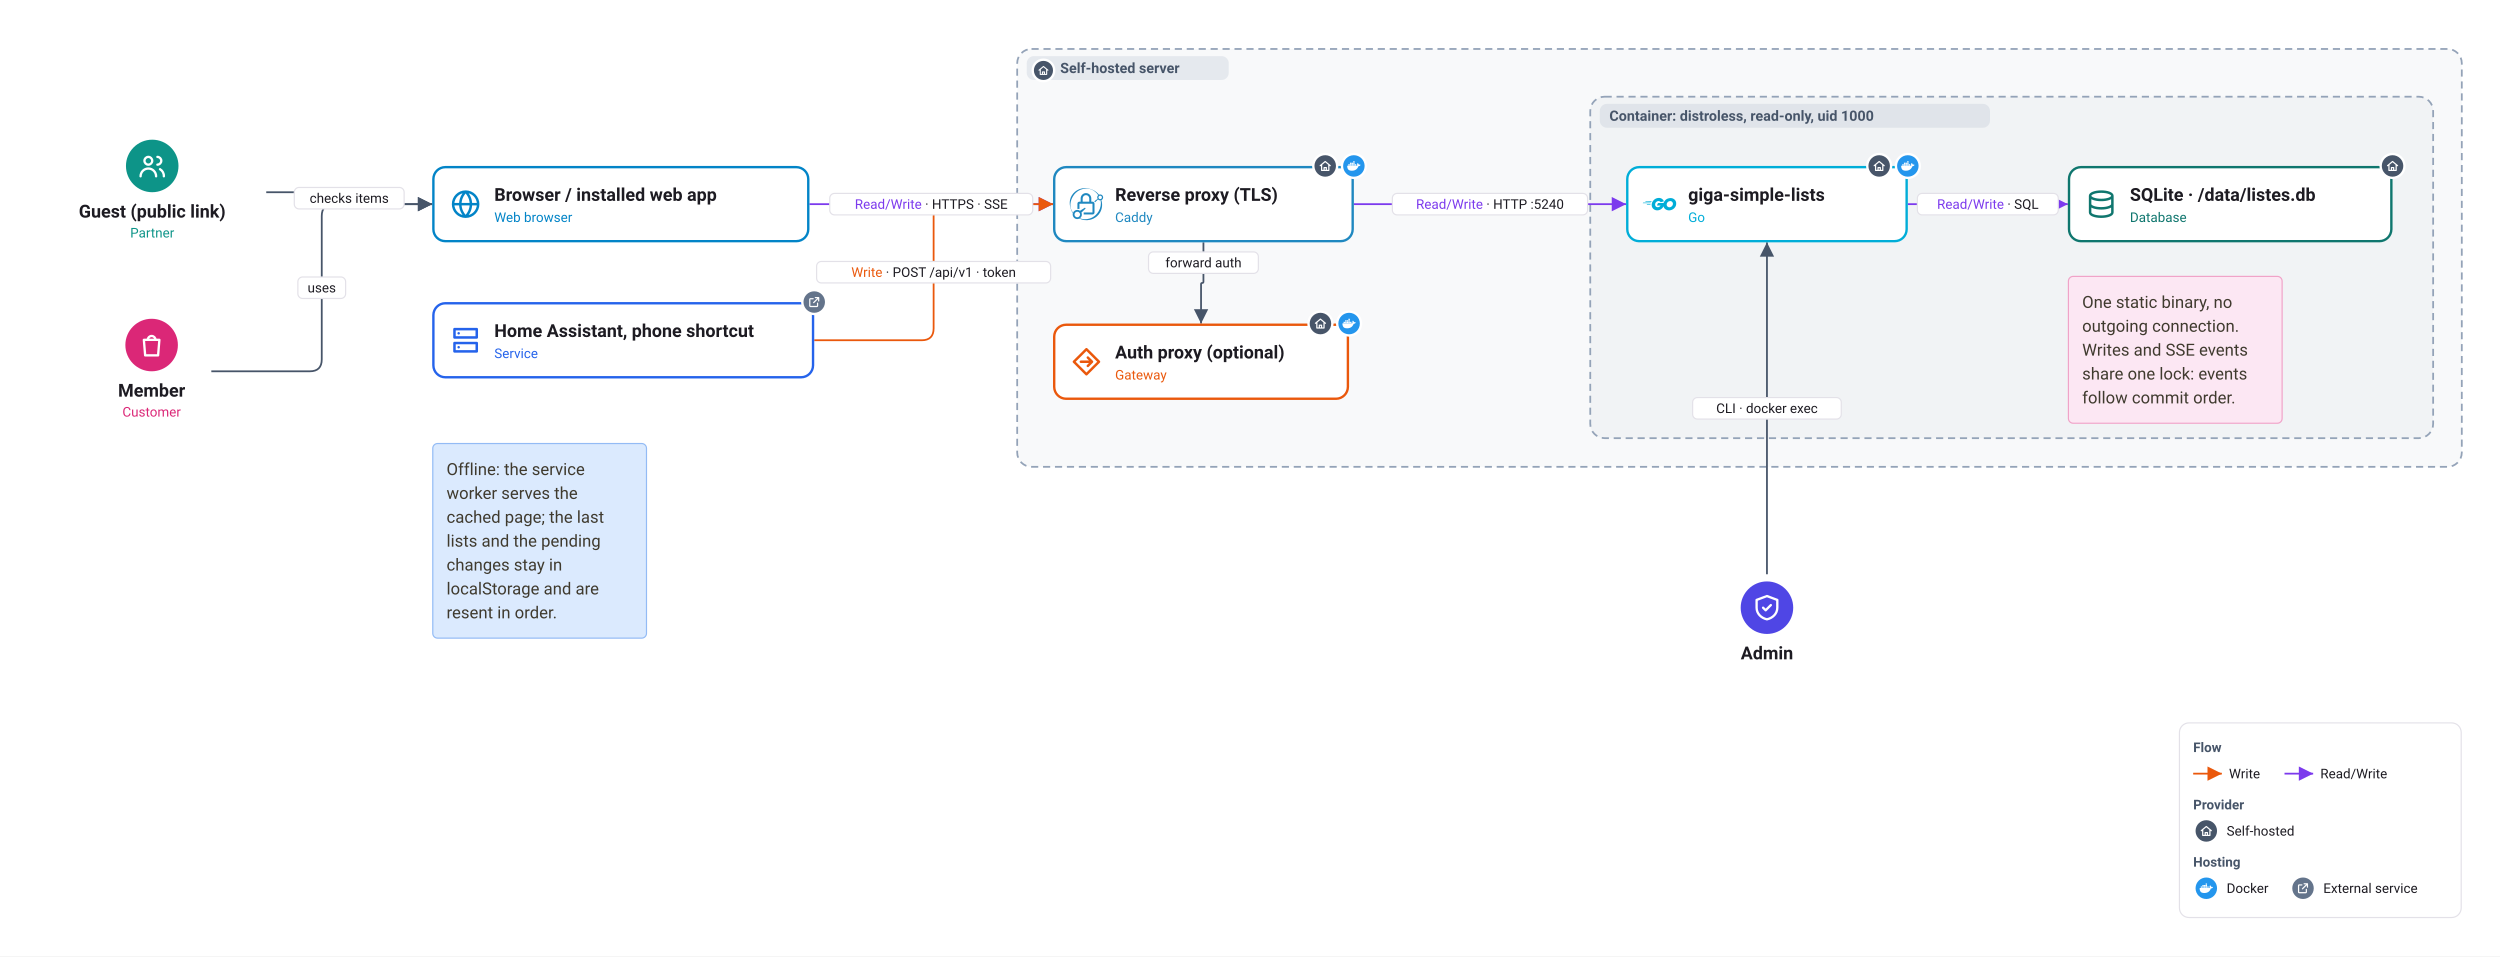
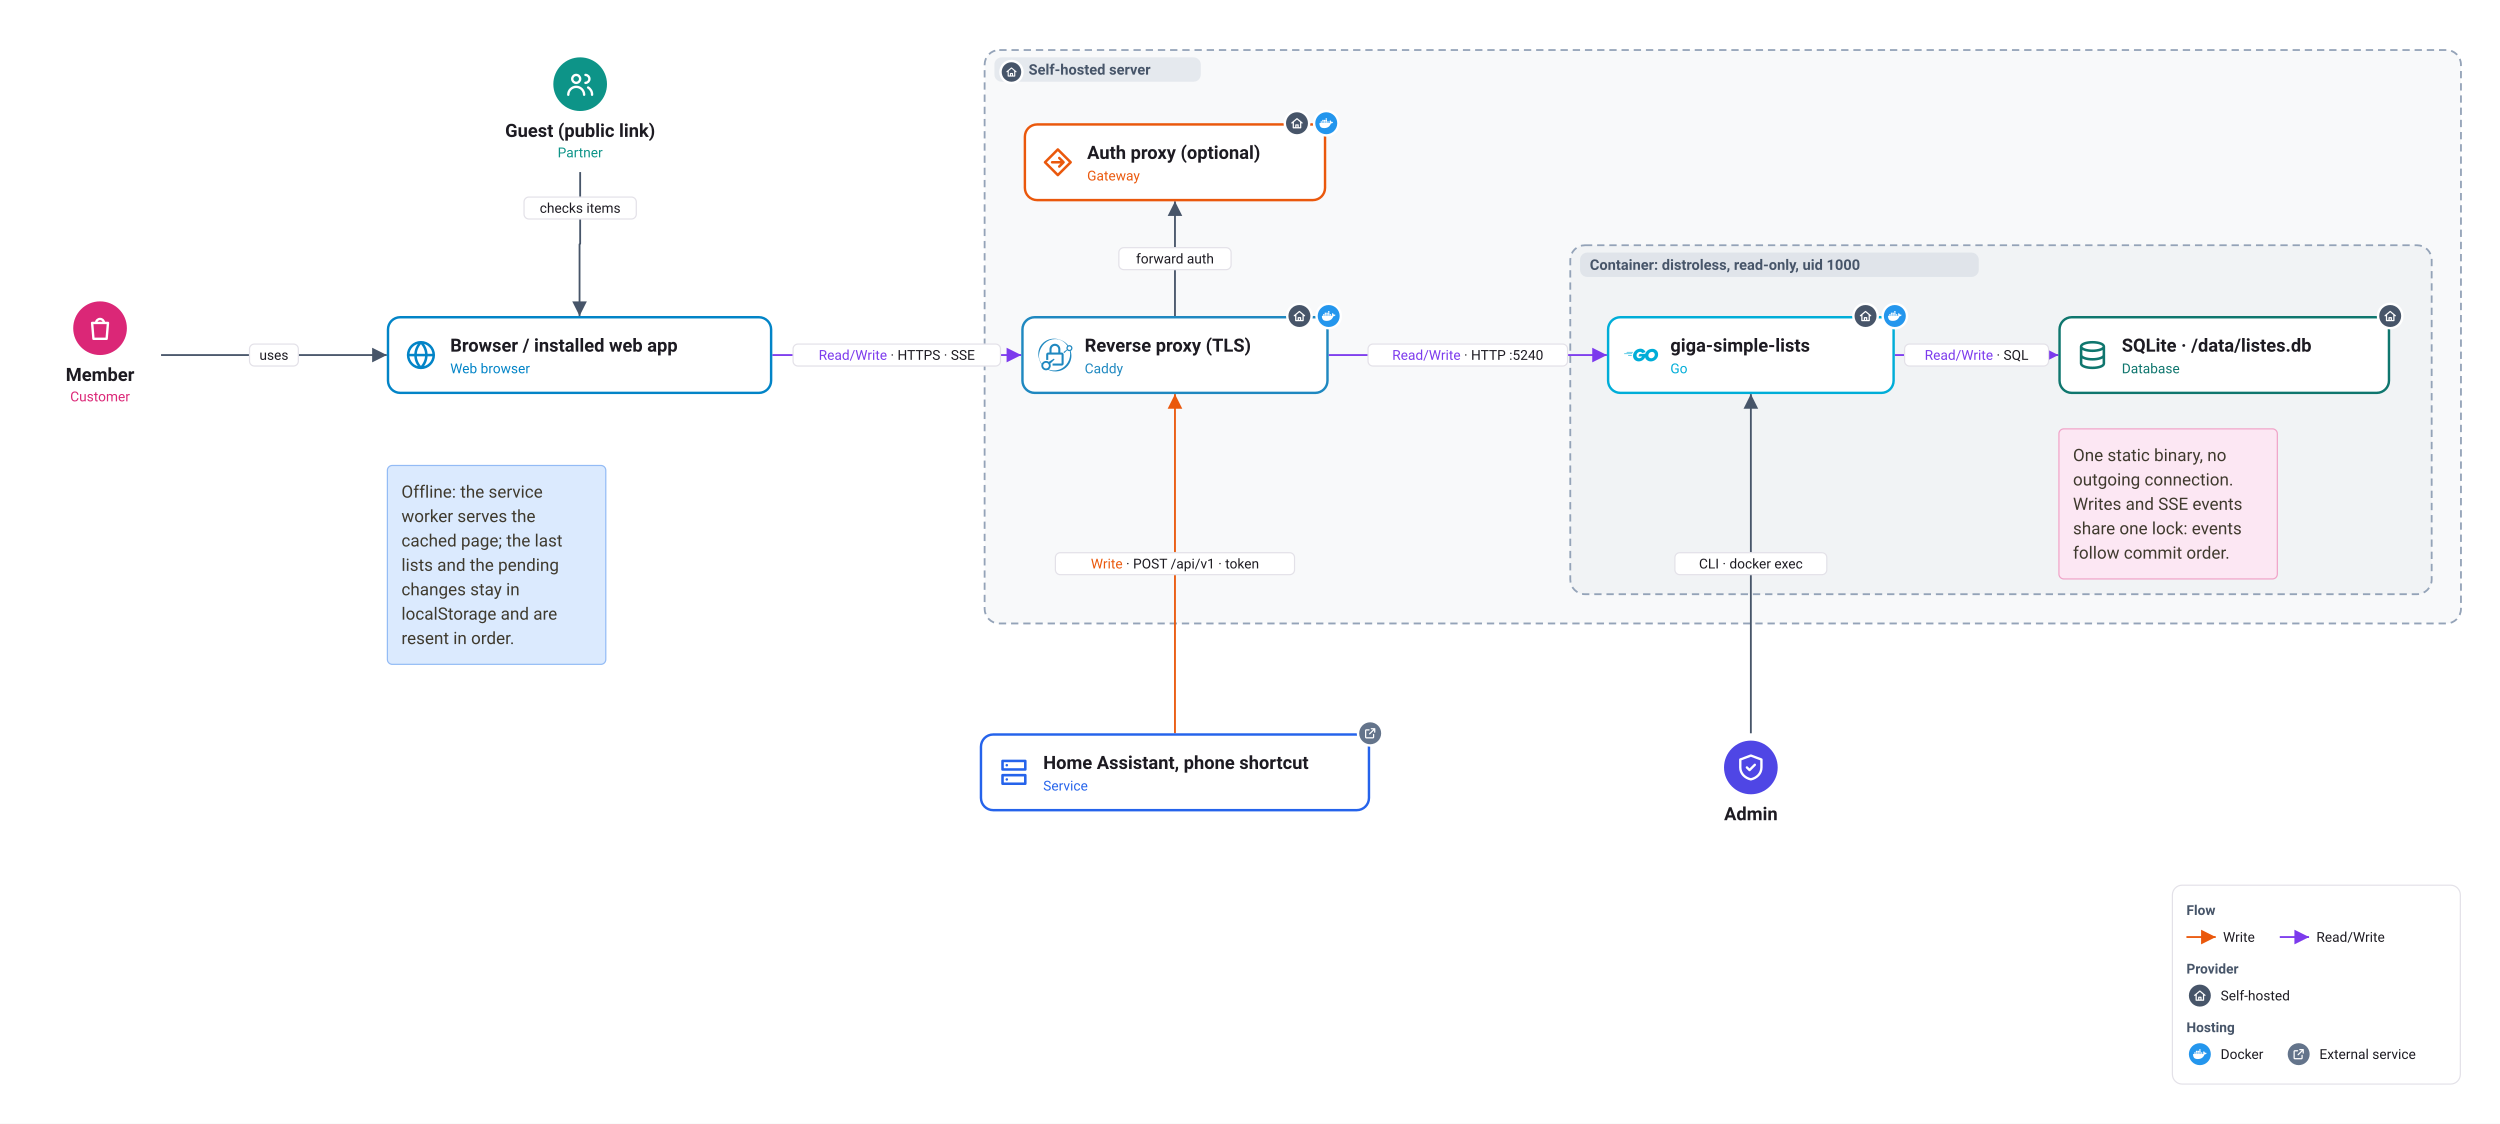
- <svg xmlns="http://www.w3.org/2000/svg" width="2094" height="801" viewBox="-32 -91 2094 801" font-family="system-ui, 'Segoe UI', Roboto, sans-serif">
+ <svg xmlns="http://www.w3.org/2000/svg" width="2049" height="921" viewBox="13 -211 2049 921" font-family="system-ui, 'Segoe UI', Roboto, sans-serif">
  <defs>
    <marker id="arrow" viewBox="0 0 10 10" refX="10" refY="5" markerWidth="8" markerHeight="8" orient="auto">
      <path d="M0,0 L10,5 L0,10 z" fill="#475569" />
    </marker>
    <marker id="arrow-7c3aed" viewBox="0 0 10 10" refX="10" refY="5" markerWidth="8" markerHeight="8" orient="auto">
      <path d="M0,0 L10,5 L0,10 z" fill="#7c3aed" />
    </marker>
    <marker id="arrow-ea580c" viewBox="0 0 10 10" refX="10" refY="5" markerWidth="8" markerHeight="8" orient="auto">
      <path d="M0,0 L10,5 L0,10 z" fill="#ea580c" />
    </marker>
  </defs>
-   <rect x="-32" y="-91" width="2094" height="801" fill="#fff" />
-   <rect x="820" y="-50" width="1210" height="350" rx="12" fill="#94a3b8" fill-opacity="0.07" stroke="#94a3b8" stroke-width="1.5" stroke-dasharray="6 4" />
-   <rect x="828" y="-44" width="169.2" height="20" rx="6" fill="#94a3b8" fill-opacity="0.18" />
+   <rect x="13" y="-211" width="2049" height="921" fill="#fff" />
+   <rect x="820" y="-170" width="1210" height="470" rx="12" fill="#94a3b8" fill-opacity="0.07" stroke="#94a3b8" stroke-width="1.5" stroke-dasharray="6 4" />
+   <rect x="828" y="-164" width="169.2" height="20" rx="6" fill="#94a3b8" fill-opacity="0.18" />
  <g>
-     <circle cx="842" cy="-32" r="10" fill="#fff" />
-     <circle cx="842" cy="-32" r="8" fill="#475569" />
-     <svg x="837.04" y="-36.96" width="9.92" height="9.92" viewBox="0 0 24 24">
+     <circle cx="842" cy="-152" r="10" fill="#fff" />
+     <circle cx="842" cy="-152" r="8" fill="#475569" />
+     <svg x="837.04" y="-156.96" width="9.92" height="9.92" viewBox="0 0 24 24">
      <path d="M3 11.5 12 4l9 7.5M5.5 9.5V20h13V9.5M10 20v-5h4v5" fill="none" stroke="#fff" stroke-width="2.2" stroke-linecap="round" stroke-linejoin="round" />
    </svg>
  </g>
-   <text x="856" y="-34" font-size="12" font-weight="600" fill="#475569" dy="0.35em">Self-hosted server</text>
+   <text x="856" y="-154" font-size="12" font-weight="600" fill="#475569" dy="0.35em">Self-hosted server</text>
  <rect x="1300" y="-10" width="706" height="286" rx="12" fill="#94a3b8" fill-opacity="0.07" stroke="#94a3b8" stroke-width="1.5" stroke-dasharray="6 4" />
  <rect x="1308" y="-4" width="326.8" height="20" rx="6" fill="#94a3b8" fill-opacity="0.18" />
  <text x="1316" y="6" font-size="12" font-weight="600" fill="#475569" dy="0.35em">Container: distroless, read-only, uid 1000</text>
-   <path d="M 191,70 L 255.5,70 Q 260.5,70 260.5,75 L 260.5,75 Q 260.5,80 265.5,80 L 330,80" fill="none" stroke="#475569" stroke-width="1.5" marker-end="url(#arrow)" />
-   <path d="M 145,220 L 227.5,220 Q 237.5,220 237.5,210 L 237.5,90 Q 237.5,80 247.5,80 L 330,80" fill="none" stroke="#475569" stroke-width="1.5" marker-end="url(#arrow)" />
+   <path d="M 488.5,-70 L 488.5,-11.25 Q 488.5,-11 488.25,-11 L 488.25,-11 Q 488,-11 488,-10.75 L 488,48" fill="none" stroke="#475569" stroke-width="1.5" marker-end="url(#arrow)" />
+   <path d="M 145,80 L 237.5,80 Q 237.5,80 237.5,80 L 237.5,80 Q 237.5,80 237.5,80 L 330,80" fill="none" stroke="#475569" stroke-width="1.5" marker-end="url(#arrow)" />
  <path d="M 646,80 L 748,80 Q 748,80 748,80 L 748,80 Q 748,80 748,80 L 850,80" fill="none" stroke="#7c3aed" stroke-width="1.5" marker-end="url(#arrow-7c3aed)" />
-   <path d="M 650,194 L 740,194 Q 750,194 750,184 L 750,90 Q 750,80 760,80 L 850,80" fill="none" stroke="#ea580c" stroke-width="1.5" marker-end="url(#arrow-ea580c)" />
-   <path d="M 976,112 L 976,145 Q 976,146 975,146 L 975,146 Q 974,146 974,147 L 974,180" fill="none" stroke="#475569" stroke-width="1.5" marker-end="url(#arrow)" />
+   <path d="M 976,390 L 976,251 Q 976,251 976,251 L 976,251 Q 976,251 976,251 L 976,112" fill="none" stroke="#ea580c" stroke-width="1.5" marker-end="url(#arrow-ea580c)" />
+   <path d="M 976,48 L 976,1 Q 976,1 976,1 L 976,1 Q 976,1 976,1 L 976,-46" fill="none" stroke="#475569" stroke-width="1.5" marker-end="url(#arrow)" />
  <path d="M 1102,80 L 1216,80 Q 1216,80 1216,80 L 1216,80 Q 1216,80 1216,80 L 1330,80" fill="none" stroke="#7c3aed" stroke-width="1.5" marker-end="url(#arrow-7c3aed)" />
  <path d="M 1448,390 L 1448,251 Q 1448,251 1448,251 L 1448,251 Q 1448,251 1448,251 L 1448,112" fill="none" stroke="#475569" stroke-width="1.5" marker-end="url(#arrow)" />
  <path d="M 1566,80 L 1633,80 Q 1633,80 1633,80 L 1633,80 Q 1633,80 1633,80 L 1700,80" fill="none" stroke="#7c3aed" stroke-width="1.5" marker-end="url(#arrow-7c3aed)" />
-   <rect x="330.5" y="280.5" width="179" height="163" rx="4" fill="#dbeafe" stroke="#93bbf5" />
-   <text x="342" y="302" font-size="14" fill="#3f3a2e" dy="0.35em">Offline: the service</text>
-   <text x="342" y="322" font-size="14" fill="#3f3a2e" dy="0.35em">worker serves the</text>
-   <text x="342" y="342" font-size="14" fill="#3f3a2e" dy="0.35em">cached page; the last</text>
-   <text x="342" y="362" font-size="14" fill="#3f3a2e" dy="0.35em">lists and the pending</text>
-   <text x="342" y="382" font-size="14" fill="#3f3a2e" dy="0.35em">changes stay in</text>
-   <text x="342" y="402" font-size="14" fill="#3f3a2e" dy="0.35em">localStorage and are</text>
-   <text x="342" y="422" font-size="14" fill="#3f3a2e" dy="0.35em">resent in order.</text>
+   <rect x="330.5" y="170.5" width="179" height="163" rx="4" fill="#dbeafe" stroke="#93bbf5" />
+   <text x="342" y="192" font-size="14" fill="#3f3a2e" dy="0.35em">Offline: the service</text>
+   <text x="342" y="212" font-size="14" fill="#3f3a2e" dy="0.35em">worker serves the</text>
+   <text x="342" y="232" font-size="14" fill="#3f3a2e" dy="0.35em">cached page; the last</text>
+   <text x="342" y="252" font-size="14" fill="#3f3a2e" dy="0.35em">lists and the pending</text>
+   <text x="342" y="272" font-size="14" fill="#3f3a2e" dy="0.35em">changes stay in</text>
+   <text x="342" y="292" font-size="14" fill="#3f3a2e" dy="0.35em">localStorage and are</text>
+   <text x="342" y="312" font-size="14" fill="#3f3a2e" dy="0.35em">resent in order.</text>
  <rect x="1700.5" y="140.5" width="179" height="123" rx="4" fill="#fce7f3" stroke="#f0a3c8" />
  <text x="1712" y="162" font-size="14" fill="#3f3a2e" dy="0.35em">One static binary, no</text>
  <text x="1712" y="182" font-size="14" fill="#3f3a2e" dy="0.35em">outgoing connection.</text>
  <text x="1712" y="202" font-size="14" fill="#3f3a2e" dy="0.35em">Writes and SSE events</text>
  <text x="1712" y="222" font-size="14" fill="#3f3a2e" dy="0.35em">share one lock: events</text>
  <text x="1712" y="242" font-size="14" fill="#3f3a2e" dy="0.35em">follow commit order.</text>
-   <rect x="214.5" y="66" width="92" height="18" rx="4" fill="#fff" stroke="#e3e1e8" />
-   <text x="260.5" y="75" font-size="11.25" fill="#1d1b22" text-anchor="middle" dy="0.35em">checks items</text>
-   <rect x="217.5" y="141" width="40" height="18" rx="4" fill="#fff" stroke="#e3e1e8" />
-   <text x="237.5" y="150" font-size="11.25" fill="#1d1b22" text-anchor="middle" dy="0.35em">uses</text>
+   <rect x="442.5" y="-49.5" width="92" height="18" rx="4" fill="#fff" stroke="#e3e1e8" />
+   <text x="488.5" y="-40.5" font-size="11.25" fill="#1d1b22" text-anchor="middle" dy="0.35em">checks items</text>
+   <rect x="217.5" y="71" width="40" height="18" rx="4" fill="#fff" stroke="#e3e1e8" />
+   <text x="237.5" y="80" font-size="11.25" fill="#1d1b22" text-anchor="middle" dy="0.35em">uses</text>
  <rect x="663" y="71" width="170" height="18" rx="4" fill="#fff" stroke="#e3e1e8" />
  <text x="748" y="80" font-size="11.25" fill="#1d1b22" text-anchor="middle" dy="0.35em">
    <tspan fill="#7c3aed">Read/Write</tspan> · HTTPS · SSE</text>
-   <rect x="652" y="128" width="196" height="18" rx="4" fill="#fff" stroke="#e3e1e8" />
-   <text x="750" y="137" font-size="11.25" fill="#1d1b22" text-anchor="middle" dy="0.35em">
+   <rect x="878" y="242" width="196" height="18" rx="4" fill="#fff" stroke="#e3e1e8" />
+   <text x="976" y="251" font-size="11.25" fill="#1d1b22" text-anchor="middle" dy="0.35em">
    <tspan fill="#ea580c">Write</tspan> · POST /api/v1 · token</text>
-   <rect x="930" y="120" width="92" height="18" rx="4" fill="#fff" stroke="#e3e1e8" />
-   <text x="976" y="129" font-size="11.25" fill="#1d1b22" text-anchor="middle" dy="0.35em">forward auth</text>
+   <rect x="930" y="-8" width="92" height="18" rx="4" fill="#fff" stroke="#e3e1e8" />
+   <text x="976" y="1" font-size="11.25" fill="#1d1b22" text-anchor="middle" dy="0.35em">forward auth</text>
  <rect x="1134.25" y="71" width="163.5" height="18" rx="4" fill="#fff" stroke="#e3e1e8" />
  <text x="1216" y="80" font-size="11.25" fill="#1d1b22" text-anchor="middle" dy="0.35em">
    <tspan fill="#7c3aed">Read/Write</tspan> · HTTP :5240</text>
  <rect x="1385.75" y="242" width="124.5" height="18" rx="4" fill="#fff" stroke="#e3e1e8" />
  <text x="1448" y="251" font-size="11.25" fill="#1d1b22" text-anchor="middle" dy="0.35em">CLI · docker exec</text>
  <rect x="1574" y="71" width="118" height="18" rx="4" fill="#fff" stroke="#e3e1e8" />
  <text x="1633" y="80" font-size="11.25" fill="#1d1b22" text-anchor="middle" dy="0.35em">
    <tspan fill="#7c3aed">Read/Write</tspan> · SQL</text>
-   <circle cx="95.5" cy="48" r="22" fill="#0d9488" />
-   <svg x="82.5" y="35" width="26" height="26" viewBox="0 0 24 24">
+   <circle cx="488.5" cy="-142" r="22" fill="#0d9488" />
+   <svg x="475.5" y="-155" width="26" height="26" viewBox="0 0 24 24">
    <path d="M9 11a3 3 0 1 0 0-6 3 3 0 0 0 0 6zM3 20a6 6 0 0 1 12 0M16 5a3 3 0 0 1 0 6M18 14.5a6 6 0 0 1 3 5.5" fill="none" stroke="#fff" stroke-width="1.8" stroke-linecap="round" stroke-linejoin="round" />
  </svg>
-   <text x="95.5" y="86" font-size="15" font-weight="600" fill="#1d1b22" text-anchor="middle" dy="0.35em">Guest (public link)</text>
-   <text x="95.5" y="104" font-size="11.25" fill="#0d9488" text-anchor="middle" dy="0.35em">Partner</text>
-   <circle cx="95" cy="198" r="22" fill="#db2777" />
-   <svg x="82" y="185" width="26" height="26" viewBox="0 0 24 24">
+   <text x="488.5" y="-104" font-size="15" font-weight="600" fill="#1d1b22" text-anchor="middle" dy="0.35em">Guest (public link)</text>
+   <text x="488.5" y="-86" font-size="11.25" fill="#0d9488" text-anchor="middle" dy="0.35em">Partner</text>
+   <circle cx="95" cy="58" r="22" fill="#db2777" />
+   <svg x="82" y="45" width="26" height="26" viewBox="0 0 24 24">
    <path d="M6 8h12l-1 12H7zM9 8a3 3 0 0 1 6 0" fill="none" stroke="#fff" stroke-width="1.8" stroke-linecap="round" stroke-linejoin="round" />
  </svg>
-   <text x="95" y="236" font-size="15" font-weight="600" fill="#1d1b22" text-anchor="middle" dy="0.35em">Member</text>
-   <text x="95" y="254" font-size="11.25" fill="#db2777" text-anchor="middle" dy="0.35em">Customer</text>
+   <text x="95" y="96" font-size="15" font-weight="600" fill="#1d1b22" text-anchor="middle" dy="0.35em">Member</text>
+   <text x="95" y="114" font-size="11.25" fill="#db2777" text-anchor="middle" dy="0.35em">Customer</text>
  <circle cx="1448" cy="418" r="22" fill="#4f46e5" />
  <svg x="1435" y="405" width="26" height="26" viewBox="0 0 24 24">
    <path d="M12 3l8 3v6c0 4.5-3.4 8-8 9-4.6-1-8-4.5-8-9V6zM9 12l2 2 4-4" fill="none" stroke="#fff" stroke-width="1.8" stroke-linecap="round" stroke-linejoin="round" />
  </svg>
  <text x="1448" y="456" font-size="15" font-weight="600" fill="#1d1b22" text-anchor="middle" dy="0.35em">Admin</text>
  <rect x="331" y="49" width="314" height="62" rx="10" fill="#fff" stroke="#0284c7" stroke-width="2" />
  <svg x="344" y="66" width="28" height="28" viewBox="0 0 24 24">
    <path d="M12 3a9 9 0 1 0 0 18 9 9 0 0 0 0-18zM3 12h18M12 3c2.5 2.6 3.8 5.6 3.8 9s-1.3 6.4-3.8 9M12 3c-2.5 2.6-3.8 5.6-3.8 9s1.3 6.4 3.8 9" fill="none" stroke="#0284c7" stroke-width="1.8" stroke-linecap="round" stroke-linejoin="round" />
  </svg>
  <text x="382" y="72" font-size="15" font-weight="600" fill="#1d1b22" dy="0.35em">Browser / installed web app</text>
  <text x="382" y="91" font-size="11.25" fill="#0284c7" dy="0.35em">Web browser</text>
-   <rect x="331" y="163" width="318" height="62" rx="10" fill="#fff" stroke="#2563eb" stroke-width="2" />
-   <svg x="344" y="180" width="28" height="28" viewBox="0 0 24 24">
+   <rect x="817" y="391" width="318" height="62" rx="10" fill="#fff" stroke="#2563eb" stroke-width="2" />
+   <svg x="830" y="408" width="28" height="28" viewBox="0 0 24 24">
    <path d="M4 4h16v6H4zM4 14h16v6H4zM7 7h.01M7 17h.01" fill="none" stroke="#2563eb" stroke-width="1.8" stroke-linecap="round" stroke-linejoin="round" />
  </svg>
-   <text x="382" y="186" font-size="15" font-weight="600" fill="#1d1b22" dy="0.35em" textLength="254" lengthAdjust="spacingAndGlyphs">Home Assistant, phone shortcut</text>
-   <text x="382" y="205" font-size="11.25" fill="#2563eb" dy="0.35em">Service</text>
-   <g transform="translate(639 151)">
+   <text x="868" y="414" font-size="15" font-weight="600" fill="#1d1b22" dy="0.35em" textLength="254" lengthAdjust="spacingAndGlyphs">Home Assistant, phone shortcut</text>
+   <text x="868" y="433" font-size="11.25" fill="#2563eb" dy="0.35em">Service</text>
+   <g transform="translate(1125 379)">
    <g>
      <circle cx="11" cy="11" r="11" fill="#fff" />
      <circle cx="11" cy="11" r="9" fill="#64748b" />
      <svg x="5.42" y="5.42" width="11.16" height="11.16" viewBox="0 0 24 24">
        <path d="M14 4h6v6M20 4l-9 9M18 14v5a1 1 0 0 1-1 1H5a1 1 0 0 1-1-1V7a1 1 0 0 1 1-1h5" fill="none" stroke="#fff" stroke-width="2.2" stroke-linecap="round" stroke-linejoin="round" />
      </svg>
    </g>
  </g>
  <rect x="851" y="49" width="250" height="62" rx="10" fill="#fff" stroke="#1F88C0" stroke-width="2" />
  <svg x="864" y="66" width="28" height="28" viewBox="0 0 24 24">
    <path d="M11.094.47c-.842 0-1.696.092-2.552.288a11.37 11.37 0 0 0-4.87 2.423 10.632 10.632 0 0 0-2.36 2.826A10.132 10.132 0 0 0 .305 8.582c-.398 1.62-.4 3.336-.043 5.048.085.405.183.809.31 1.212a11.85 11.85 0 0 0 1.662 3.729 3.273 3.273 0 0 0-.086.427 3.323 3.323 0 0 0 2.848 3.71 3.279 3.279 0 0 0 1.947-.346c1.045.51 2.17.864 3.339 1.04a11.66 11.66 0 0 0 4.285-.155 11.566 11.566 0 0 0 4.936-2.485 10.643 10.643 0 0 0 2.352-2.894 11.164 11.164 0 0 0 1.356-4.424 11.214 11.214 0 0 0-.498-4.335c.175-.077.338-.175.486-.293a.444.444 89.992 0 0 .001 0c.402-.322.693-.794.777-1.342a2.146 2.146 0 0 0-1.79-2.434 2.115 2.115 0 0 0-1.205.171c-.038-.043-.078-.086-.113-.13a11.693 11.693 0 0 0-3.476-2.93 13.348 13.348 0 0 0-1.76-.81 13.55 13.55 0 0 0-2.06-.613A12.121 12.121 0 0 0 11.093.47Zm.714.328c.345-.004.688.01 1.028.042a9.892 9.892 0 0 1 2.743.639c.984.39 1.89.958 2.707 1.632.803.662 1.502 1.45 2.091 2.328.026.039.048.08.07.12a2.12 2.12 0 0 0-.435 2.646c-.158.114-.97.692-1.634 1.183-.414.308-.733.557-.733.557l.581.68s.296-.276.665-.638c.572-.562 1.229-1.233 1.395-1.403a2.122 2.122 0 0 0 1.907.677 11.229 11.229 0 0 1-.013 4.046 11.41 11.41 0 0 1-1.475 3.897 12.343 12.343 0 0 1-2.079 2.587c-1.19 1.125-2.633 2.022-4.306 2.531a10.826 10.826 0 0 1-3.973.484 11.04 11.04 0 0 1-3.057-.652 3.304 3.304 0 0 0 1.417-2.294 3.275 3.275 0 0 0-.294-1.842c.18-.162.403-.363.656-.6 1.015-.955 2.353-2.303 2.353-2.303l-.47-.599s-1.63.972-2.801 1.728c-.307.198-.573.378-.777.517a3.273 3.273 0 0 0-1.516-.611c-1.507-.198-2.927.672-3.487 2.017a10.323 10.323 0 0 1-.695-1.078A10.92 10.92 0 0 1 .728 14.8a10.35 10.35 0 0 1-.2-1.212c-.164-1.653.103-3.258.629-4.754a12.95 12.95 0 0 1 1.087-2.288c.57-.968 1.248-1.872 2.069-2.656A11.013 11.013 0 0 1 11.808.797Zm-.147 3.257a3.838 3.838 0 0 0-3.82 3.82v2.36h-.94c-.751 0-1.377.625-1.377 1.377v3.8h1.46v-3.718h9.354v6.264H10.02v1.46h6.4c.751 0 1.377-.625 1.377-1.377v-6.43c0-.751-.626-1.377-1.377-1.377h-.94v-2.36a3.838 3.838 0 0 0-3.82-3.819zm0 1.46a2.371 2.371 0 0 1 2.36 2.36v2.36H9.3v-2.36a2.372 2.372 0 0 1 2.36-2.36zm10.141.392a1.253 1.253 0 0 1 1.296 1.434c-.049.319-.217.59-.453.78-.266.213-.61.318-.968.264a1.253 1.253 0 0 1-1.045-1.42 1.255 1.255 0 0 1 1.17-1.058zM5.384 17.425a2.02 2.02 0 0 1 1.917 1.298c.116.3.159.628.114.967a2.015 2.015 0 0 1-2.249 1.728 2.016 2.016 0 0 1-1.727-2.25 2.017 2.017 0 0 1 1.945-1.743z" fill="#1F88C0" />
  </svg>
  <text x="902" y="72" font-size="15" font-weight="600" fill="#1d1b22" dy="0.35em">Reverse proxy (TLS)</text>
  <text x="902" y="91" font-size="11.25" fill="#1F88C0" dy="0.35em">Caddy</text>
  <g transform="translate(1067 37)">
    <g>
      <circle cx="11" cy="11" r="11" fill="#fff" />
      <circle cx="11" cy="11" r="9" fill="#475569" />
      <svg x="5.42" y="5.42" width="11.16" height="11.16" viewBox="0 0 24 24">
        <path d="M3 11.5 12 4l9 7.5M5.5 9.5V20h13V9.5M10 20v-5h4v5" fill="none" stroke="#fff" stroke-width="2.2" stroke-linecap="round" stroke-linejoin="round" />
      </svg>
    </g>
  </g>
  <g transform="translate(1091 37)">
    <g>
      <circle cx="11" cy="11" r="11" fill="#fff" />
      <circle cx="11" cy="11" r="9" fill="#2496ED" />
      <svg x="5.42" y="5.42" width="11.16" height="11.16" viewBox="0 0 24 24">
        <path d="M13.983 11.078h2.119a.186.186 0 00.186-.185V9.006a.186.186 0 00-.186-.186h-2.119a.185.185 0 00-.185.185v1.888c0 .102.083.185.185.185m-2.954-5.43h2.118a.186.186 0 00.186-.186V3.574a.186.186 0 00-.186-.185h-2.118a.185.185 0 00-.185.185v1.888c0 .102.082.185.185.185m0 2.716h2.118a.187.187 0 00.186-.186V6.29a.186.186 0 00-.186-.185h-2.118a.185.185 0 00-.185.185v1.887c0 .102.082.185.185.186m-2.93 0h2.12a.186.186 0 00.184-.186V6.29a.185.185 0 00-.185-.185H8.1a.185.185 0 00-.185.185v1.887c0 .102.083.185.185.186m-2.964 0h2.119a.186.186 0 00.185-.186V6.29a.185.185 0 00-.185-.185H5.136a.186.186 0 00-.186.185v1.887c0 .102.084.185.186.186m5.893 2.715h2.118a.186.186 0 00.186-.185V9.006a.186.186 0 00-.186-.186h-2.118a.185.185 0 00-.185.185v1.888c0 .102.082.185.185.185m-2.93 0h2.12a.185.185 0 00.184-.185V9.006a.185.185 0 00-.184-.186h-2.12a.185.185 0 00-.184.185v1.888c0 .102.083.185.185.185m-2.964 0h2.119a.185.185 0 00.185-.185V9.006a.185.185 0 00-.184-.186h-2.12a.186.186 0 00-.186.186v1.887c0 .102.084.185.186.185m-2.92 0h2.12a.185.185 0 00.184-.185V9.006a.185.185 0 00-.184-.186h-2.12a.185.185 0 00-.184.185v1.888c0 .102.082.185.185.185M23.763 9.89c-.065-.051-.672-.51-1.954-.51-.338.001-.676.03-1.01.087-.248-1.7-1.653-2.53-1.716-2.566l-.344-.199-.226.327c-.284.438-.49.922-.612 1.43-.23.97-.09 1.882.403 2.661-.595.332-1.55.413-1.744.42H.751a.751.751 0 00-.75.748 11.376 11.376 0 00.692 4.062c.545 1.428 1.355 2.48 2.41 3.124 1.18.723 3.1 1.137 5.275 1.137.983.003 1.963-.086 2.93-.266a12.248 12.248 0 003.823-1.389c.98-.567 1.86-1.288 2.61-2.136 1.252-1.418 1.998-2.997 2.553-4.4h.221c1.372 0 2.215-.549 2.68-1.009.309-.293.55-.65.707-1.046l.098-.288Z" fill="#fff" />
      </svg>
    </g>
  </g>
-   <rect x="851" y="181" width="246" height="62" rx="10" fill="#fff" stroke="#ea580c" stroke-width="2" />
-   <svg x="864" y="198" width="28" height="28" viewBox="0 0 24 24">
+   <rect x="853" y="-109" width="246" height="62" rx="10" fill="#fff" stroke="#ea580c" stroke-width="2" />
+   <svg x="866" y="-92" width="28" height="28" viewBox="0 0 24 24">
    <path d="M12 3l9 9-9 9-9-9zM8 12h8M13 9l3 3-3 3" fill="none" stroke="#ea580c" stroke-width="1.8" stroke-linecap="round" stroke-linejoin="round" />
  </svg>
-   <text x="902" y="204" font-size="15" font-weight="600" fill="#1d1b22" dy="0.35em">Auth proxy (optional)</text>
-   <text x="902" y="223" font-size="11.25" fill="#ea580c" dy="0.35em">Gateway</text>
-   <g transform="translate(1063 169)">
-     <g>
-       <circle cx="11" cy="11" r="11" fill="#fff" />
-       <circle cx="11" cy="11" r="9" fill="#475569" />
-       <svg x="5.42" y="5.42" width="11.16" height="11.16" viewBox="0 0 24 24">
-         <path d="M3 11.5 12 4l9 7.5M5.5 9.5V20h13V9.5M10 20v-5h4v5" fill="none" stroke="#fff" stroke-width="2.2" stroke-linecap="round" stroke-linejoin="round" />
-       </svg>
-     </g>
-   </g>
-   <g transform="translate(1087 169)">
+   <text x="904" y="-86" font-size="15" font-weight="600" fill="#1d1b22" dy="0.35em">Auth proxy (optional)</text>
+   <text x="904" y="-67" font-size="11.25" fill="#ea580c" dy="0.35em">Gateway</text>
+   <g transform="translate(1065 -121)">
+     <g>
+       <circle cx="11" cy="11" r="11" fill="#fff" />
+       <circle cx="11" cy="11" r="9" fill="#475569" />
+       <svg x="5.42" y="5.42" width="11.16" height="11.16" viewBox="0 0 24 24">
+         <path d="M3 11.5 12 4l9 7.5M5.5 9.5V20h13V9.5M10 20v-5h4v5" fill="none" stroke="#fff" stroke-width="2.2" stroke-linecap="round" stroke-linejoin="round" />
+       </svg>
+     </g>
+   </g>
+   <g transform="translate(1089 -121)">
    <g>
      <circle cx="11" cy="11" r="11" fill="#fff" />
      <circle cx="11" cy="11" r="9" fill="#2496ED" />
      <svg x="5.42" y="5.42" width="11.16" height="11.16" viewBox="0 0 24 24">
        <path d="M13.983 11.078h2.119a.186.186 0 00.186-.185V9.006a.186.186 0 00-.186-.186h-2.119a.185.185 0 00-.185.185v1.888c0 .102.083.185.185.185m-2.954-5.43h2.118a.186.186 0 00.186-.186V3.574a.186.186 0 00-.186-.185h-2.118a.185.185 0 00-.185.185v1.888c0 .102.082.185.185.185m0 2.716h2.118a.187.187 0 00.186-.186V6.29a.186.186 0 00-.186-.185h-2.118a.185.185 0 00-.185.185v1.887c0 .102.082.185.185.186m-2.93 0h2.12a.186.186 0 00.184-.186V6.29a.185.185 0 00-.185-.185H8.1a.185.185 0 00-.185.185v1.887c0 .102.083.185.185.186m-2.964 0h2.119a.186.186 0 00.185-.186V6.29a.185.185 0 00-.185-.185H5.136a.186.186 0 00-.186.185v1.887c0 .102.084.185.186.186m5.893 2.715h2.118a.186.186 0 00.186-.185V9.006a.186.186 0 00-.186-.186h-2.118a.185.185 0 00-.185.185v1.888c0 .102.082.185.185.185m-2.93 0h2.12a.185.185 0 00.184-.185V9.006a.185.185 0 00-.184-.186h-2.12a.185.185 0 00-.184.185v1.888c0 .102.083.185.185.185m-2.964 0h2.119a.185.185 0 00.185-.185V9.006a.185.185 0 00-.184-.186h-2.12a.186.186 0 00-.186.186v1.887c0 .102.084.185.186.185m-2.92 0h2.12a.185.185 0 00.184-.185V9.006a.185.185 0 00-.184-.186h-2.12a.185.185 0 00-.184.185v1.888c0 .102.082.185.185.185M23.763 9.89c-.065-.051-.672-.51-1.954-.51-.338.001-.676.03-1.01.087-.248-1.7-1.653-2.53-1.716-2.566l-.344-.199-.226.327c-.284.438-.49.922-.612 1.43-.23.97-.09 1.882.403 2.661-.595.332-1.55.413-1.744.42H.751a.751.751 0 00-.75.748 11.376 11.376 0 00.692 4.062c.545 1.428 1.355 2.48 2.41 3.124 1.18.723 3.1 1.137 5.275 1.137.983.003 1.963-.086 2.93-.266a12.248 12.248 0 003.823-1.389c.98-.567 1.86-1.288 2.61-2.136 1.252-1.418 1.998-2.997 2.553-4.4h.221c1.372 0 2.215-.549 2.68-1.009.309-.293.55-.65.707-1.046l.098-.288Z" fill="#fff" />
      </svg>
    </g>
  </g>
  <rect x="1331" y="49" width="234" height="62" rx="10" fill="#fff" stroke="#00ADD8" stroke-width="2" />
  <svg x="1344" y="66" width="28" height="28" viewBox="0 0 24 24">
    <path d="M1.811 10.231c-.047 0-.058-.023-.035-.059l.246-.315c.023-.035.081-.058.128-.058h4.172c.046 0 .058.035.035.07l-.199.303c-.023.036-.082.07-.117.07zM.047 11.306c-.047 0-.059-.023-.035-.058l.245-.316c.023-.035.082-.058.129-.058h5.328c.047 0 .07.035.058.07l-.093.28c-.012.047-.058.07-.105.07zm2.828 1.075c-.047 0-.059-.035-.035-.07l.163-.292c.023-.035.07-.07.117-.07h2.337c.047 0 .07.035.07.082l-.023.28c0 .047-.047.082-.082.082zm12.129-2.36c-.736.187-1.239.327-1.963.514-.176.046-.187.058-.34-.117-.174-.199-.303-.327-.548-.444-.737-.362-1.45-.257-2.115.175-.795.514-1.204 1.274-1.192 2.22.011.935.654 1.706 1.577 1.835.795.105 1.46-.175 1.987-.77.105-.13.198-.27.315-.434H10.47c-.245 0-.304-.152-.222-.35.152-.362.432-.97.596-1.274a.315.315 0 01.292-.187h4.253c-.023.316-.023.631-.07.947a4.983 4.983 0 01-.958 2.29c-.841 1.11-1.94 1.8-3.33 1.986-1.145.152-2.209-.07-3.143-.77-.865-.655-1.356-1.52-1.484-2.595-.152-1.274.222-2.419.993-3.424.83-1.086 1.928-1.776 3.272-2.02 1.098-.2 2.15-.07 3.096.571.62.41 1.063.97 1.356 1.648.07.105.023.164-.117.2m3.868 6.461c-1.064-.024-2.034-.328-2.852-1.029a3.665 3.665 0 01-1.262-2.255c-.21-1.32.152-2.489.947-3.529.853-1.122 1.881-1.706 3.272-1.95 1.192-.21 2.314-.095 3.33.595.923.63 1.496 1.484 1.648 2.605.198 1.578-.257 2.863-1.344 3.962-.771.783-1.718 1.273-2.805 1.495-.315.06-.63.07-.934.106zm2.78-4.72c-.011-.153-.011-.27-.034-.387-.21-1.157-1.274-1.81-2.384-1.554-1.087.245-1.788.935-2.045 2.033-.21.912.234 1.835 1.075 2.21.643.28 1.285.244 1.905-.07.923-.48 1.425-1.228 1.484-2.233z" fill="#00ADD8" />
  </svg>
  <text x="1382" y="72" font-size="15" font-weight="600" fill="#1d1b22" dy="0.35em">giga-simple-lists</text>
  <text x="1382" y="91" font-size="11.25" fill="#00ADD8" dy="0.35em">Go</text>
  <g transform="translate(1531 37)">
    <g>
      <circle cx="11" cy="11" r="11" fill="#fff" />
      <circle cx="11" cy="11" r="9" fill="#475569" />
      <svg x="5.42" y="5.42" width="11.16" height="11.16" viewBox="0 0 24 24">
        <path d="M3 11.5 12 4l9 7.5M5.5 9.5V20h13V9.5M10 20v-5h4v5" fill="none" stroke="#fff" stroke-width="2.2" stroke-linecap="round" stroke-linejoin="round" />
      </svg>
    </g>
  </g>
  <g transform="translate(1555 37)">
    <g>
      <circle cx="11" cy="11" r="11" fill="#fff" />
      <circle cx="11" cy="11" r="9" fill="#2496ED" />
      <svg x="5.42" y="5.42" width="11.16" height="11.16" viewBox="0 0 24 24">
        <path d="M13.983 11.078h2.119a.186.186 0 00.186-.185V9.006a.186.186 0 00-.186-.186h-2.119a.185.185 0 00-.185.185v1.888c0 .102.083.185.185.185m-2.954-5.43h2.118a.186.186 0 00.186-.186V3.574a.186.186 0 00-.186-.185h-2.118a.185.185 0 00-.185.185v1.888c0 .102.082.185.185.185m0 2.716h2.118a.187.187 0 00.186-.186V6.29a.186.186 0 00-.186-.185h-2.118a.185.185 0 00-.185.185v1.887c0 .102.082.185.185.186m-2.93 0h2.12a.186.186 0 00.184-.186V6.29a.185.185 0 00-.185-.185H8.1a.185.185 0 00-.185.185v1.887c0 .102.083.185.185.186m-2.964 0h2.119a.186.186 0 00.185-.186V6.29a.185.185 0 00-.185-.185H5.136a.186.186 0 00-.186.185v1.887c0 .102.084.185.186.186m5.893 2.715h2.118a.186.186 0 00.186-.185V9.006a.186.186 0 00-.186-.186h-2.118a.185.185 0 00-.185.185v1.888c0 .102.082.185.185.185m-2.93 0h2.12a.185.185 0 00.184-.185V9.006a.185.185 0 00-.184-.186h-2.12a.185.185 0 00-.184.185v1.888c0 .102.083.185.185.185m-2.964 0h2.119a.185.185 0 00.185-.185V9.006a.185.185 0 00-.184-.186h-2.12a.186.186 0 00-.186.186v1.887c0 .102.084.185.186.185m-2.92 0h2.12a.185.185 0 00.184-.185V9.006a.185.185 0 00-.184-.186h-2.12a.185.185 0 00-.184.185v1.888c0 .102.082.185.185.185M23.763 9.89c-.065-.051-.672-.51-1.954-.51-.338.001-.676.03-1.01.087-.248-1.7-1.653-2.53-1.716-2.566l-.344-.199-.226.327c-.284.438-.49.922-.612 1.43-.23.97-.09 1.882.403 2.661-.595.332-1.55.413-1.744.42H.751a.751.751 0 00-.75.748 11.376 11.376 0 00.692 4.062c.545 1.428 1.355 2.48 2.41 3.124 1.18.723 3.1 1.137 5.275 1.137.983.003 1.963-.086 2.93-.266a12.248 12.248 0 003.823-1.389c.98-.567 1.86-1.288 2.61-2.136 1.252-1.418 1.998-2.997 2.553-4.4h.221c1.372 0 2.215-.549 2.68-1.009.309-.293.55-.65.707-1.046l.098-.288Z" fill="#fff" />
      </svg>
    </g>
  </g>
  <rect x="1701" y="49" width="270" height="62" rx="10" fill="#fff" stroke="#0f766e" stroke-width="2" />
  <svg x="1714" y="66" width="28" height="28" viewBox="0 0 24 24">
    <path d="M4 6c0-1.7 3.6-3 8-3s8 1.3 8 3-3.6 3-8 3-8-1.3-8-3zM4 6v12c0 1.7 3.6 3 8 3s8-1.3 8-3V6M4 12c0 1.7 3.6 3 8 3s8-1.3 8-3" fill="none" stroke="#0f766e" stroke-width="1.8" stroke-linecap="round" stroke-linejoin="round" />
  </svg>
  <text x="1752" y="72" font-size="15" font-weight="600" fill="#1d1b22" dy="0.35em" textLength="206" lengthAdjust="spacingAndGlyphs">SQLite · /data/listes.db</text>
  <text x="1752" y="91" font-size="11.25" fill="#0f766e" dy="0.35em">Database</text>
  <g transform="translate(1961 37)">
    <g>
      <circle cx="11" cy="11" r="11" fill="#fff" />
      <circle cx="11" cy="11" r="9" fill="#475569" />
      <svg x="5.42" y="5.42" width="11.16" height="11.16" viewBox="0 0 24 24">
        <path d="M3 11.5 12 4l9 7.5M5.5 9.5V20h13V9.5M10 20v-5h4v5" fill="none" stroke="#fff" stroke-width="2.2" stroke-linecap="round" stroke-linejoin="round" />
      </svg>
    </g>
  </g>
  <g transform="translate(1793 514)">
    <rect x="0.5" y="0.5" width="236" height="163" rx="8" fill="#fff" stroke="#e3e1e8" />
    <text x="12" y="21" font-size="11.25" font-weight="600" fill="#475569" dy="0.35em">Flow</text>
    <path d="M12 43 L36 43" fill="none" stroke="#ea580c" stroke-width="1.5" marker-end="url(#arrow-ea580c)" />
    <text x="42" y="43" font-size="11.25" fill="#1d1b22" dy="0.35em">Write</text>
    <path d="M88.5 43 L112.5 43" fill="none" stroke="#7c3aed" stroke-width="1.5" marker-end="url(#arrow-7c3aed)" />
    <text x="118.5" y="43" font-size="11.25" fill="#1d1b22" dy="0.35em">Read/Write</text>
    <text x="12" y="69" font-size="11.25" font-weight="600" fill="#475569" dy="0.35em">Provider</text>
    <g>
      <circle cx="23" cy="91" r="11" fill="#fff" />
      <circle cx="23" cy="91" r="9" fill="#475569" />
      <svg x="17.42" y="85.42" width="11.16" height="11.16" viewBox="0 0 24 24">
        <path d="M3 11.5 12 4l9 7.5M5.5 9.5V20h13V9.5M10 20v-5h4v5" fill="none" stroke="#fff" stroke-width="2.2" stroke-linecap="round" stroke-linejoin="round" />
      </svg>
    </g>
    <text x="40" y="91" font-size="11.25" fill="#1d1b22" dy="0.35em">Self-hosted</text>
    <text x="12" y="117" font-size="11.25" font-weight="600" fill="#475569" dy="0.35em">Hosting</text>
    <g>
      <circle cx="23" cy="139" r="11" fill="#fff" />
      <circle cx="23" cy="139" r="9" fill="#2496ED" />
      <svg x="17.42" y="133.42" width="11.16" height="11.16" viewBox="0 0 24 24">
        <path d="M13.983 11.078h2.119a.186.186 0 00.186-.185V9.006a.186.186 0 00-.186-.186h-2.119a.185.185 0 00-.185.185v1.888c0 .102.083.185.185.185m-2.954-5.43h2.118a.186.186 0 00.186-.186V3.574a.186.186 0 00-.186-.185h-2.118a.185.185 0 00-.185.185v1.888c0 .102.082.185.185.185m0 2.716h2.118a.187.187 0 00.186-.186V6.29a.186.186 0 00-.186-.185h-2.118a.185.185 0 00-.185.185v1.887c0 .102.082.185.185.186m-2.93 0h2.12a.186.186 0 00.184-.186V6.29a.185.185 0 00-.185-.185H8.1a.185.185 0 00-.185.185v1.887c0 .102.083.185.185.186m-2.964 0h2.119a.186.186 0 00.185-.186V6.29a.185.185 0 00-.185-.185H5.136a.186.186 0 00-.186.185v1.887c0 .102.084.185.186.186m5.893 2.715h2.118a.186.186 0 00.186-.185V9.006a.186.186 0 00-.186-.186h-2.118a.185.185 0 00-.185.185v1.888c0 .102.082.185.185.185m-2.93 0h2.12a.185.185 0 00.184-.185V9.006a.185.185 0 00-.184-.186h-2.12a.185.185 0 00-.184.185v1.888c0 .102.083.185.185.185m-2.964 0h2.119a.185.185 0 00.185-.185V9.006a.185.185 0 00-.184-.186h-2.12a.186.186 0 00-.186.186v1.887c0 .102.084.185.186.185m-2.92 0h2.12a.185.185 0 00.184-.185V9.006a.185.185 0 00-.184-.186h-2.12a.185.185 0 00-.184.185v1.888c0 .102.082.185.185.185M23.763 9.89c-.065-.051-.672-.51-1.954-.51-.338.001-.676.03-1.01.087-.248-1.7-1.653-2.53-1.716-2.566l-.344-.199-.226.327c-.284.438-.49.922-.612 1.43-.23.97-.09 1.882.403 2.661-.595.332-1.55.413-1.744.42H.751a.751.751 0 00-.75.748 11.376 11.376 0 00.692 4.062c.545 1.428 1.355 2.48 2.41 3.124 1.18.723 3.1 1.137 5.275 1.137.983.003 1.963-.086 2.93-.266a12.248 12.248 0 003.823-1.389c.98-.567 1.86-1.288 2.61-2.136 1.252-1.418 1.998-2.997 2.553-4.4h.221c1.372 0 2.215-.549 2.68-1.009.309-.293.55-.65.707-1.046l.098-.288Z" fill="#fff" />
      </svg>
    </g>
    <text x="40" y="139" font-size="11.25" fill="#1d1b22" dy="0.35em">Docker</text>
    <g>
      <circle cx="104" cy="139" r="11" fill="#fff" />
      <circle cx="104" cy="139" r="9" fill="#64748b" />
      <svg x="98.42" y="133.42" width="11.16" height="11.16" viewBox="0 0 24 24">
        <path d="M14 4h6v6M20 4l-9 9M18 14v5a1 1 0 0 1-1 1H5a1 1 0 0 1-1-1V7a1 1 0 0 1 1-1h5" fill="none" stroke="#fff" stroke-width="2.2" stroke-linecap="round" stroke-linejoin="round" />
      </svg>
    </g>
    <text x="121" y="139" font-size="11.25" fill="#1d1b22" dy="0.35em">External service</text>
  </g>
</svg>
